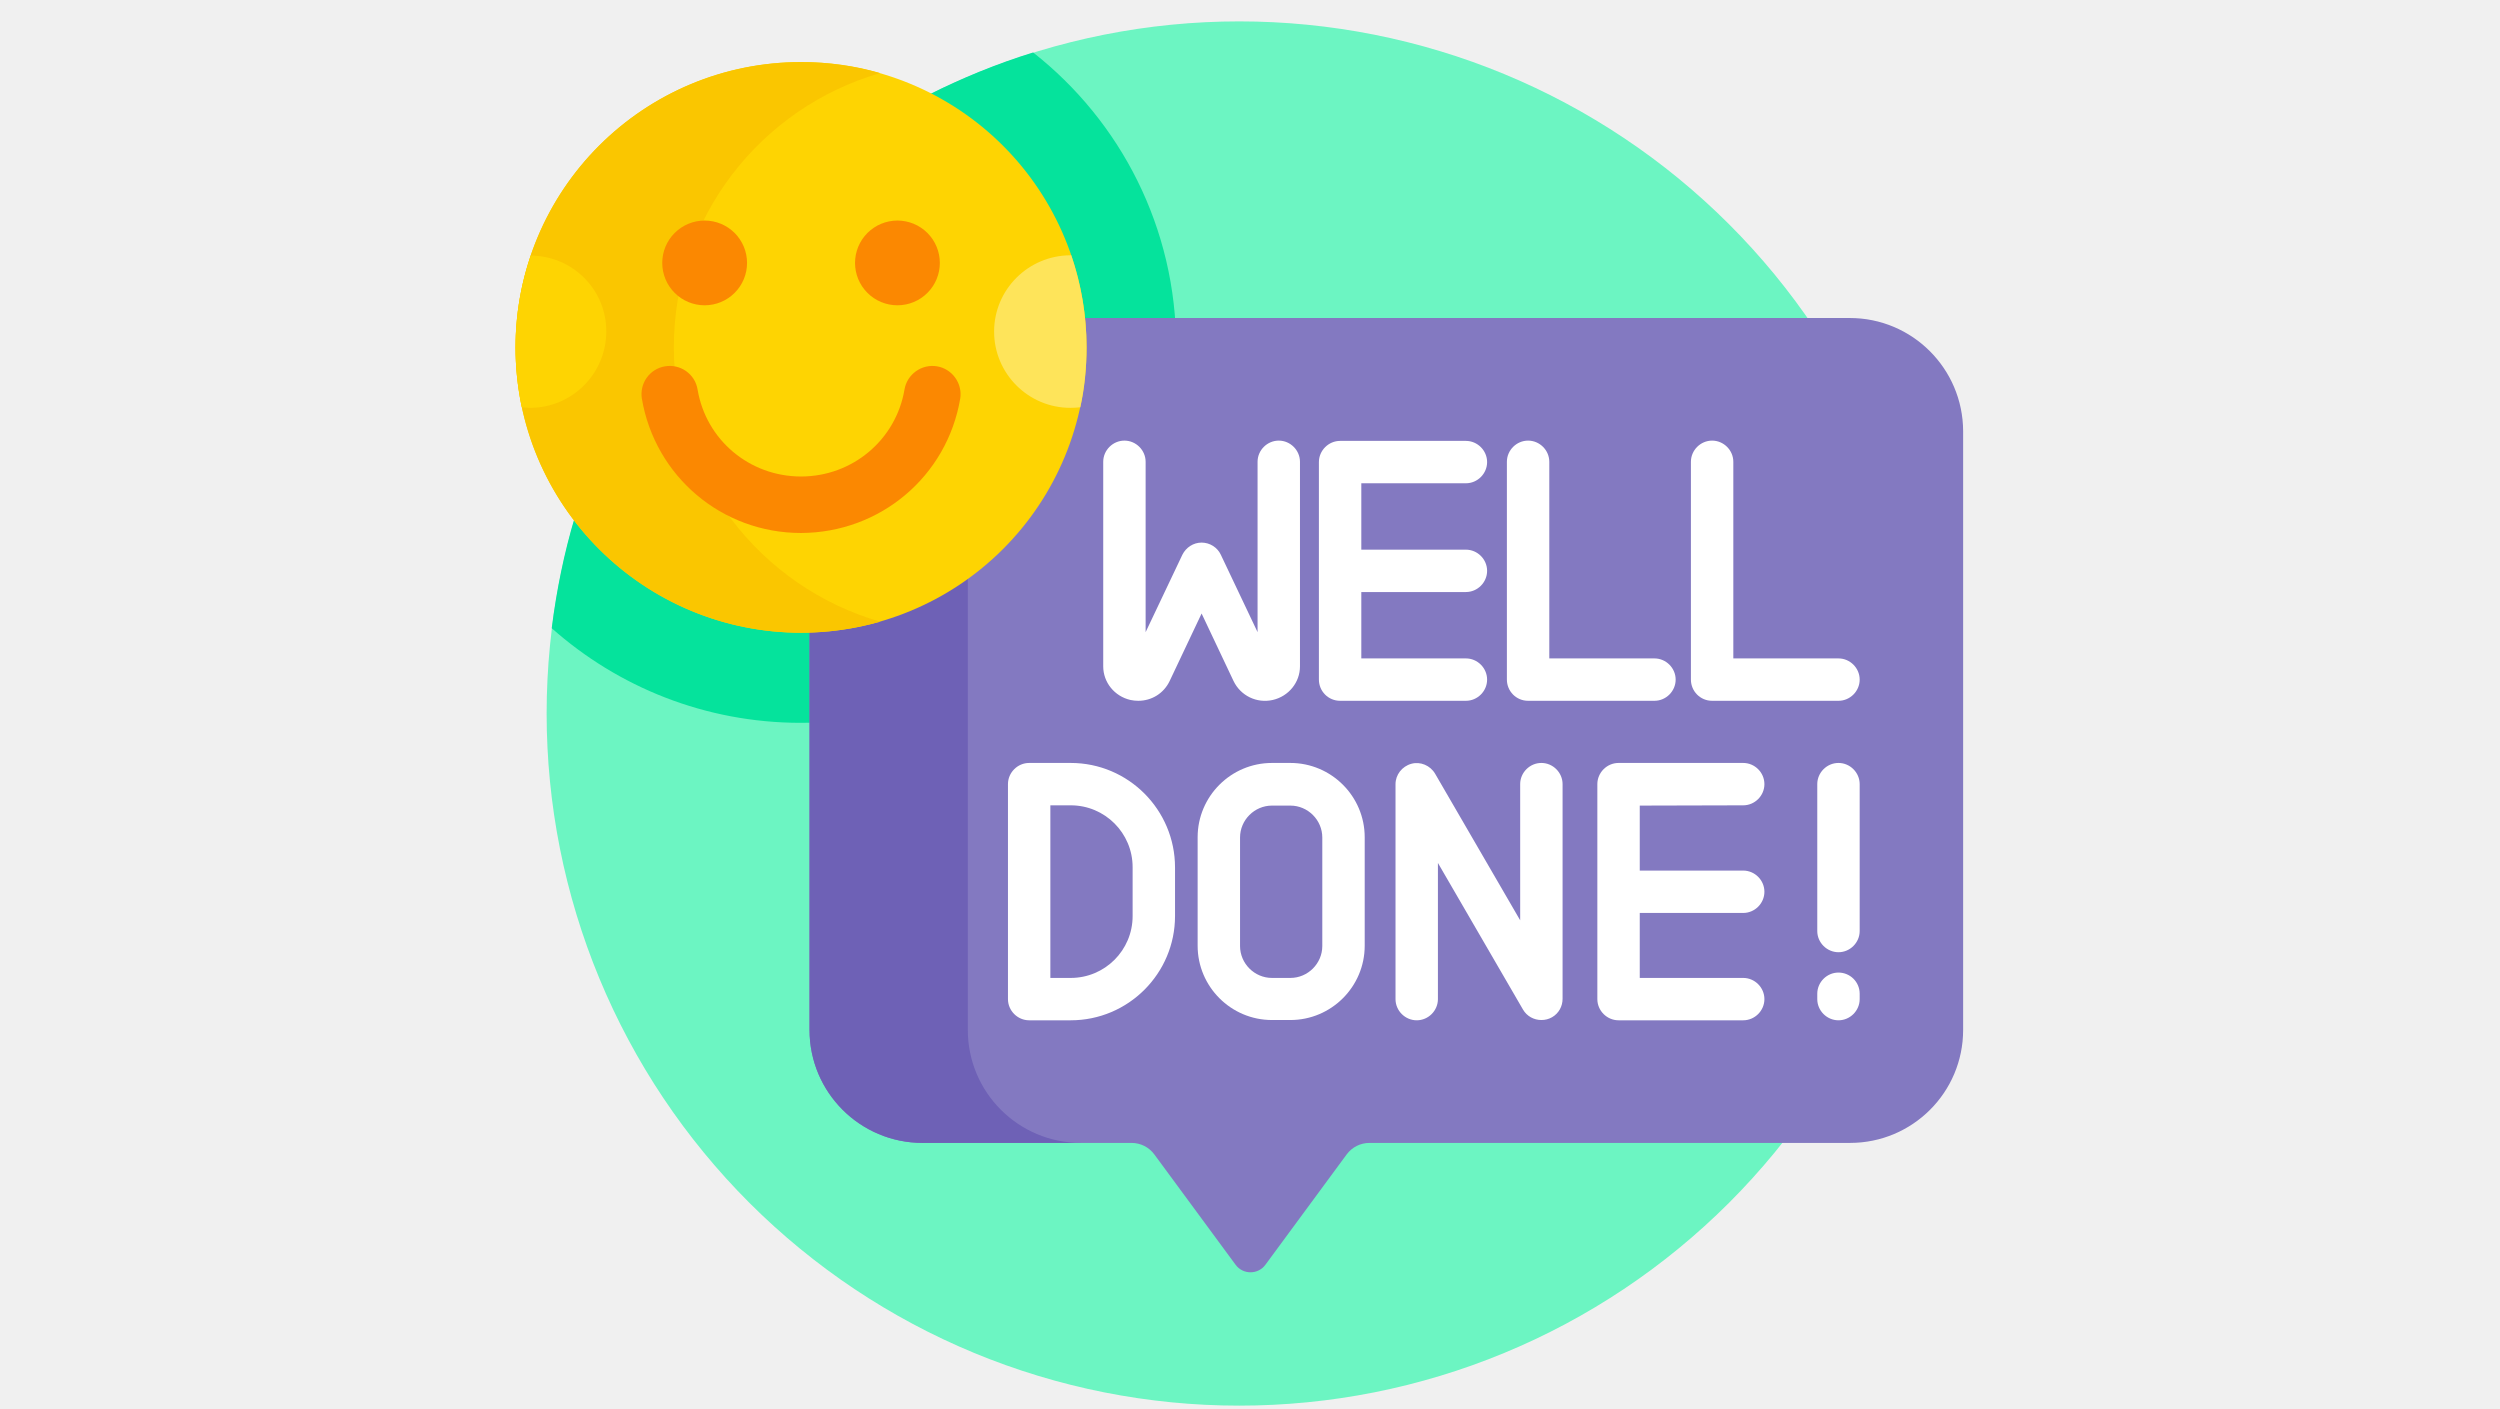
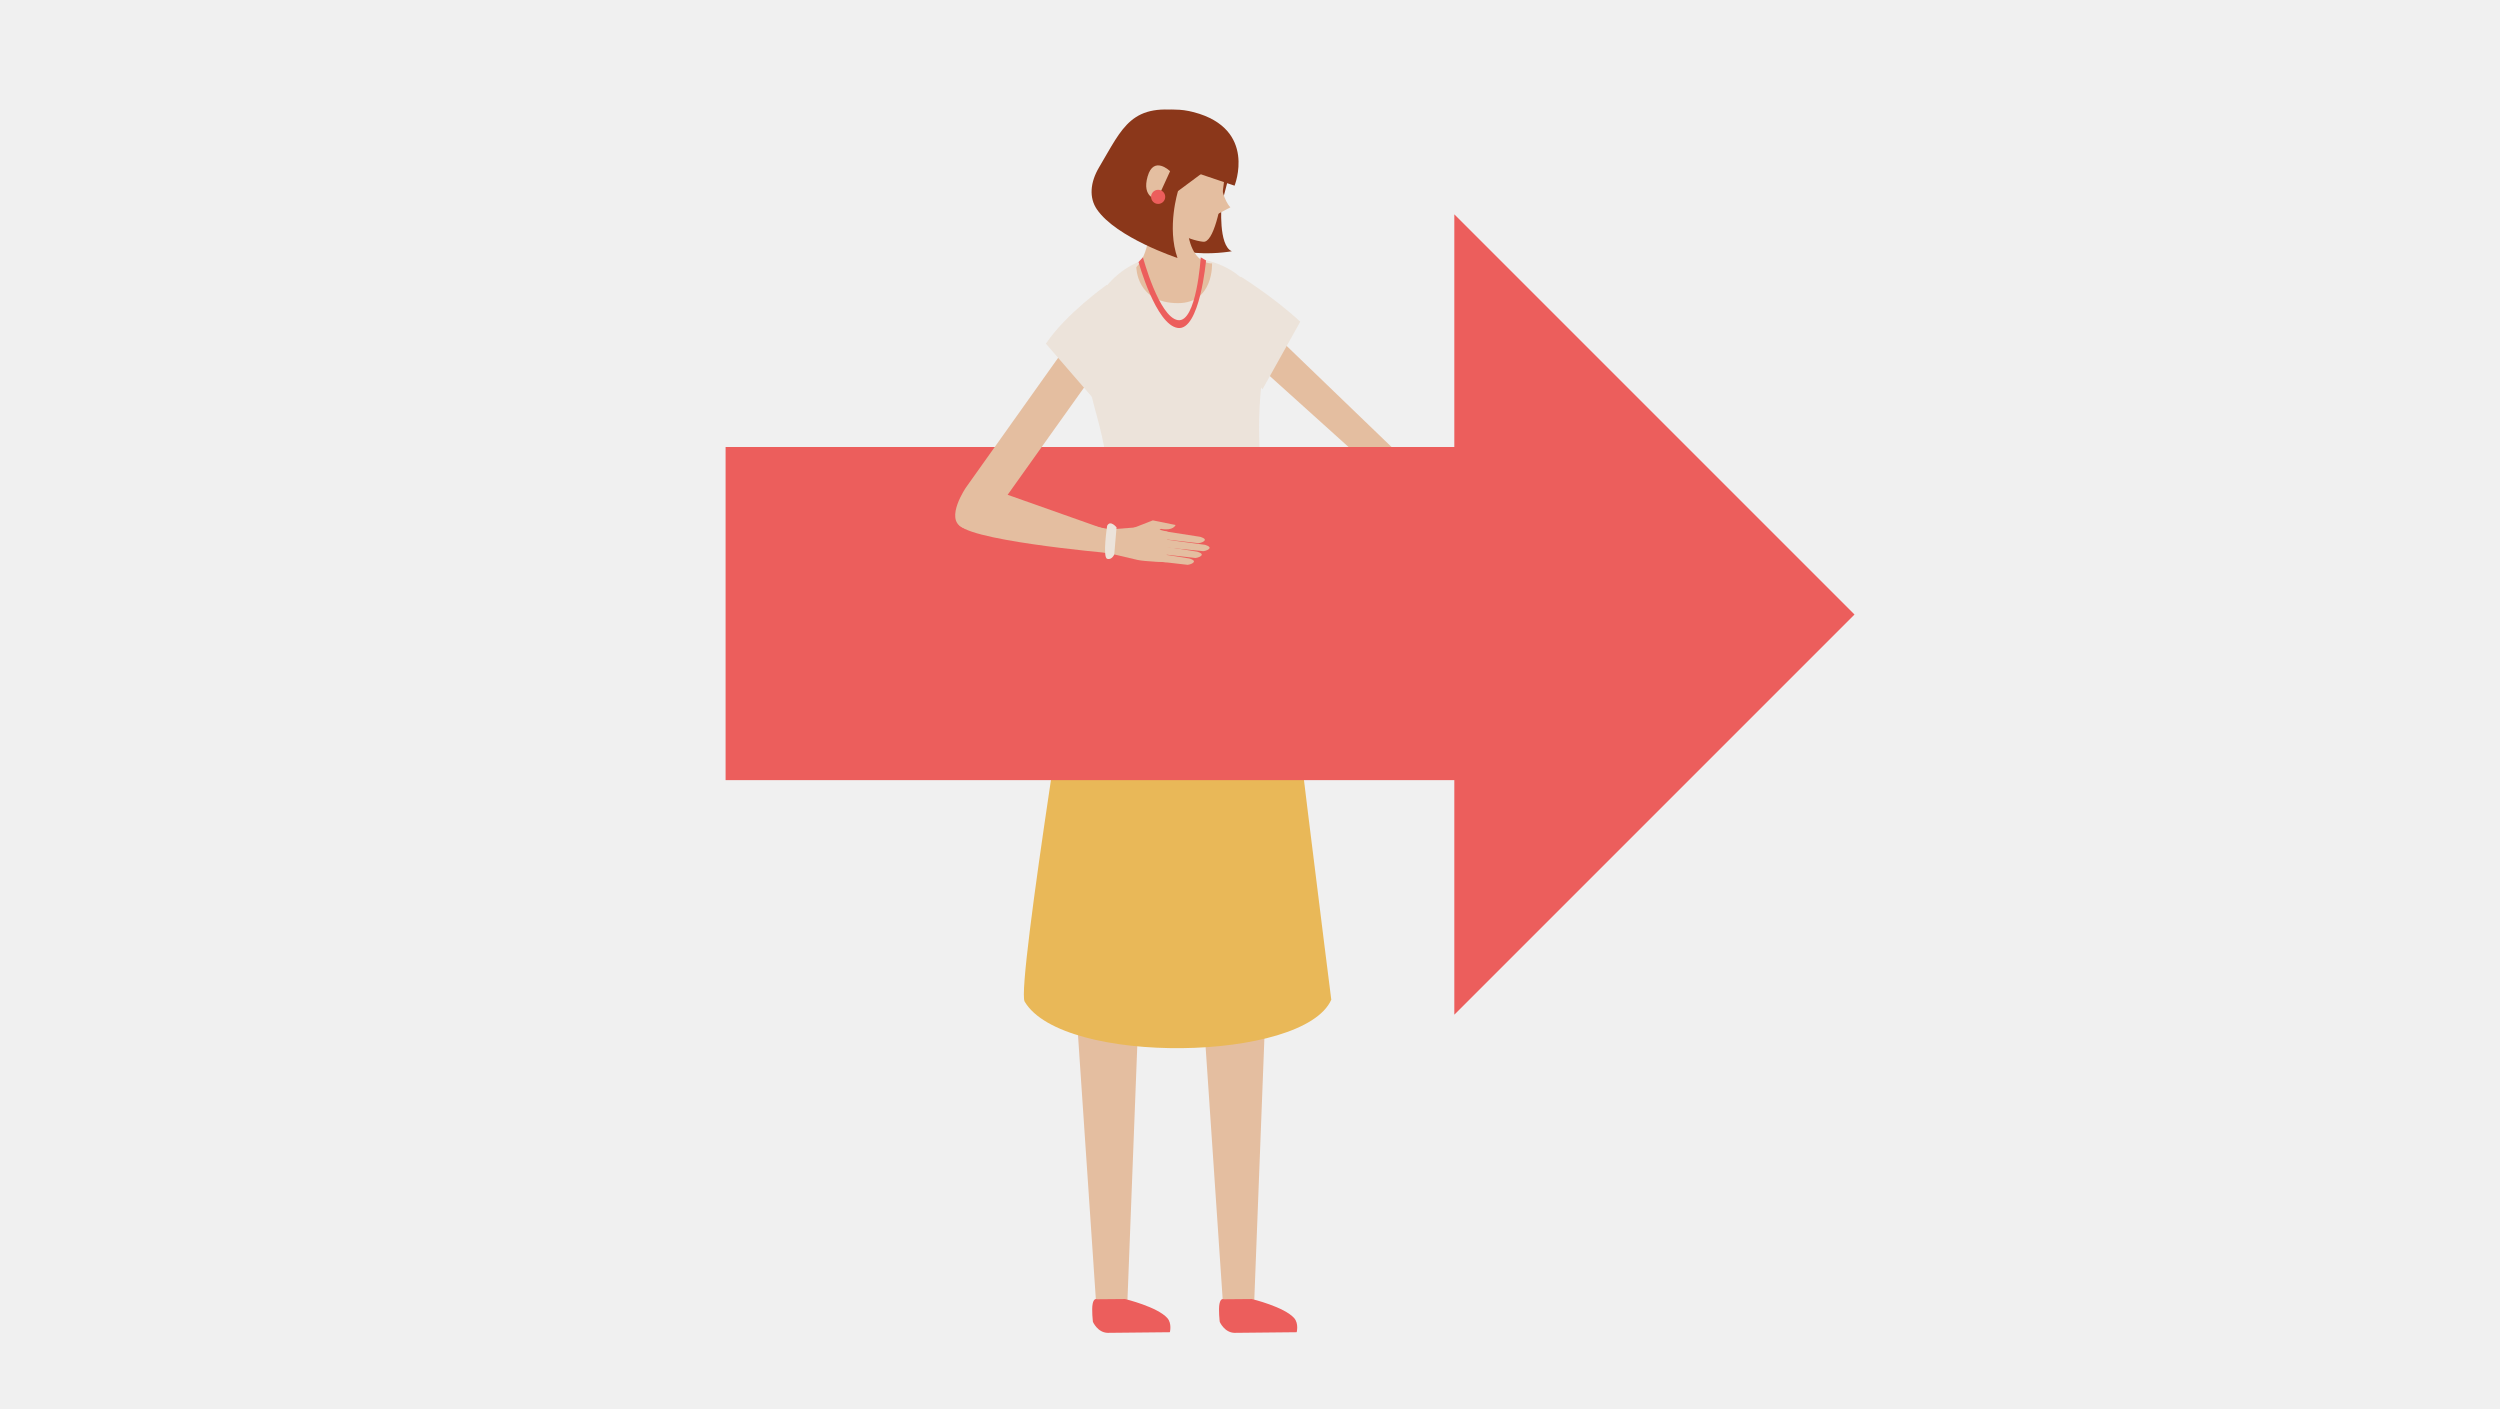
<svg xmlns="http://www.w3.org/2000/svg" width="1640" zoomAndPan="magnify" viewBox="0 0 1230 693" height="924" preserveAspectRatio="xMidYMid meet" version="1.0">
-   <defs>
-     <clipPath id="4c8c083634">
-       <path d="M 268 10.289 L 951 10.289 L 951 691.805 L 268 691.805 Z M 268 10.289 " clip-rule="nonzero" />
-     </clipPath>
-     <clipPath id="b12dd74c40">
-       <path d="M 398 156 L 965.863 156 L 965.863 626 L 398 626 Z M 398 156 " clip-rule="nonzero" />
-     </clipPath>
-     <clipPath id="dcb8fb6353">
-       <path d="M 253.641 30 L 535 30 L 535 312 L 253.641 312 Z M 253.641 30 " clip-rule="nonzero" />
-     </clipPath>
-     <clipPath id="e33baf19ef">
-       <path d="M 253.641 30 L 434 30 L 434 312 L 253.641 312 Z M 253.641 30 " clip-rule="nonzero" />
-     </clipPath>
-     <clipPath id="243bc36a0a">
-       <path d="M 253.641 125 L 299 125 L 299 201 L 253.641 201 Z M 253.641 125 " clip-rule="nonzero" />
-     </clipPath>
-   </defs>
-   <g clip-path="url(#4c8c083634)">
-     <path fill="#6cf5c2" d="M 950.426 351.047 C 950.426 356.621 950.289 362.188 950.016 367.754 C 949.742 373.32 949.332 378.879 948.785 384.426 C 948.238 389.969 947.555 395.5 946.738 401.012 C 945.918 406.523 944.965 412.016 943.879 417.48 C 942.789 422.945 941.57 428.383 940.215 433.789 C 938.859 439.195 937.371 444.562 935.754 449.895 C 934.137 455.23 932.387 460.52 930.508 465.766 C 928.629 471.012 926.621 476.211 924.488 481.359 C 922.355 486.508 920.094 491.602 917.711 496.641 C 915.328 501.68 912.82 506.656 910.191 511.57 C 907.562 516.484 904.816 521.332 901.949 526.113 C 899.082 530.891 896.098 535.598 893 540.234 C 889.902 544.867 886.691 549.422 883.371 553.898 C 880.047 558.375 876.617 562.766 873.082 567.074 C 869.543 571.383 865.902 575.602 862.156 579.73 C 858.41 583.859 854.566 587.895 850.625 591.836 C 846.68 595.777 842.645 599.617 838.512 603.359 C 834.379 607.102 830.16 610.742 825.848 614.277 C 821.539 617.812 817.141 621.238 812.664 624.559 C 808.184 627.879 803.625 631.086 798.988 634.184 C 794.352 637.281 789.645 640.262 784.859 643.125 C 780.078 645.992 775.227 648.738 770.309 651.363 C 765.391 653.992 760.41 656.496 755.371 658.879 C 750.328 661.262 745.23 663.52 740.078 665.652 C 734.93 667.785 729.727 669.789 724.477 671.668 C 719.227 673.543 713.934 675.293 708.594 676.91 C 703.258 678.527 697.887 680.012 692.477 681.367 C 687.066 682.723 681.629 683.941 676.16 685.031 C 670.688 686.117 665.195 687.07 659.68 687.887 C 654.164 688.703 648.633 689.387 643.082 689.934 C 637.531 690.48 631.973 690.891 626.402 691.164 C 620.832 691.438 615.258 691.574 609.684 691.574 C 604.105 691.574 598.535 691.438 592.965 691.164 C 587.395 690.891 581.836 690.48 576.285 689.934 C 570.734 689.387 565.203 688.703 559.688 687.887 C 554.168 687.07 548.676 686.117 543.207 685.031 C 537.738 683.941 532.297 682.723 526.891 681.367 C 521.48 680.012 516.105 678.527 510.77 676.91 C 505.434 675.293 500.141 673.543 494.891 671.668 C 489.641 669.789 484.438 667.785 479.285 665.652 C 474.133 663.52 469.039 661.262 463.996 658.879 C 458.957 656.496 453.977 653.992 449.059 651.363 C 444.141 648.738 439.289 645.992 434.508 643.125 C 429.723 640.262 425.012 637.281 420.375 634.184 C 415.738 631.086 411.184 627.879 406.703 624.559 C 402.223 621.238 397.828 617.812 393.52 614.277 C 389.207 610.742 384.984 607.102 380.855 603.359 C 376.723 599.617 372.684 595.777 368.742 591.836 C 364.797 587.895 360.953 583.859 357.211 579.73 C 353.465 575.602 349.824 571.383 346.285 567.074 C 342.746 562.766 339.316 558.375 335.996 553.898 C 332.676 549.422 329.465 544.867 326.367 540.234 C 323.266 535.598 320.285 530.891 317.418 526.113 C 314.551 521.332 311.805 516.484 309.176 511.57 C 306.547 506.656 304.039 501.68 301.656 496.641 C 299.27 491.602 297.012 486.508 294.879 481.359 C 292.742 476.211 290.738 471.012 288.859 465.766 C 286.98 460.52 285.23 455.23 283.613 449.895 C 281.992 444.562 280.508 439.195 279.152 433.789 C 277.797 428.383 276.574 422.945 275.488 417.48 C 274.398 412.016 273.445 406.523 272.629 401.012 C 271.809 395.5 271.129 389.969 270.582 384.426 C 270.035 378.879 269.625 373.32 269.352 367.754 C 269.078 362.188 268.941 356.621 268.941 351.047 C 268.941 345.473 269.078 339.902 269.352 334.336 C 269.625 328.77 270.035 323.215 270.582 317.668 C 271.129 312.121 271.809 306.594 272.629 301.082 C 273.445 295.566 274.398 290.078 275.488 284.613 C 276.574 279.148 277.797 273.711 279.152 268.305 C 280.508 262.898 281.992 257.531 283.613 252.195 C 285.23 246.863 286.98 241.574 288.859 236.328 C 290.738 231.078 292.742 225.883 294.879 220.734 C 297.012 215.582 299.27 210.492 301.656 205.453 C 304.039 200.414 306.547 195.438 309.176 190.523 C 311.805 185.609 314.551 180.762 317.418 175.98 C 320.285 171.199 323.266 166.492 326.367 161.859 C 329.465 157.227 332.676 152.672 335.996 148.195 C 339.316 143.719 342.746 139.328 346.285 135.02 C 349.824 130.711 353.465 126.492 357.211 122.363 C 360.953 118.234 364.797 114.199 368.742 110.258 C 372.684 106.316 376.723 102.477 380.855 98.734 C 384.984 94.992 389.207 91.352 393.52 87.816 C 397.828 84.281 402.223 80.852 406.703 77.531 C 411.184 74.215 415.738 71.004 420.375 67.91 C 425.012 64.812 429.723 61.832 434.508 58.969 C 439.289 56.102 444.141 53.355 449.059 50.73 C 453.977 48.102 458.957 45.598 463.996 43.215 C 469.039 40.832 474.133 38.574 479.285 36.441 C 484.438 34.309 489.641 32.305 494.891 30.426 C 500.141 28.547 505.434 26.801 510.77 25.184 C 516.105 23.566 521.48 22.078 526.891 20.727 C 532.297 19.371 537.738 18.152 543.207 17.062 C 548.676 15.977 554.168 15.023 559.688 14.207 C 565.203 13.387 570.734 12.707 576.285 12.16 C 581.836 11.613 587.395 11.203 592.965 10.93 C 598.535 10.656 604.105 10.52 609.684 10.52 C 615.258 10.52 620.832 10.656 626.402 10.93 C 631.973 11.203 637.531 11.613 643.082 12.16 C 648.633 12.707 654.164 13.387 659.68 14.207 C 665.195 15.023 670.688 15.977 676.16 17.062 C 681.629 18.152 687.066 19.371 692.477 20.727 C 697.887 22.078 703.258 23.566 708.594 25.184 C 713.934 26.801 719.227 28.547 724.477 30.426 C 729.727 32.305 734.93 34.309 740.078 36.441 C 745.23 38.574 750.328 40.832 755.371 43.215 C 760.41 45.598 765.391 48.102 770.309 50.73 C 775.227 53.355 780.078 56.102 784.859 58.969 C 789.645 61.832 794.352 64.812 798.988 67.91 C 803.625 71.004 808.184 74.215 812.664 77.531 C 817.141 80.852 821.539 84.281 825.848 87.816 C 830.16 91.352 834.379 94.992 838.512 98.734 C 842.645 102.477 846.68 106.316 850.625 110.258 C 854.566 114.199 858.41 118.234 862.156 122.363 C 865.902 126.492 869.543 130.711 873.082 135.02 C 876.617 139.328 880.047 143.719 883.371 148.195 C 886.691 152.672 889.902 157.227 893 161.859 C 896.098 166.492 899.082 171.199 901.949 175.98 C 904.816 180.762 907.562 185.609 910.191 190.523 C 912.82 195.438 915.328 200.414 917.711 205.453 C 920.094 210.492 922.355 215.582 924.488 220.734 C 926.621 225.883 928.629 231.078 930.508 236.328 C 932.387 241.574 934.137 246.863 935.754 252.195 C 937.371 257.531 938.859 262.898 940.215 268.305 C 941.57 273.711 942.789 279.148 943.879 284.613 C 944.965 290.078 945.918 295.566 946.738 301.082 C 947.555 306.594 948.238 312.121 948.785 317.668 C 949.332 323.215 949.742 328.77 950.016 334.336 C 950.289 339.902 950.426 345.473 950.426 351.047 Z M 950.426 351.047 " fill-opacity="1" fill-rule="nonzero" />
-   </g>
-   <path fill="#05e39c" d="M 508.293 25.809 C 490.355 31.367 473.109 38.457 456.559 46.797 C 502.035 69.73 533.191 116.707 533.191 170.914 C 533.191 247.5 470.742 309.906 394.109 309.906 C 348.633 309.906 308.301 288.082 282.848 254.309 C 277.562 271.961 273.809 290.309 271.445 309.07 C 303.988 337.98 346.965 355.633 393.973 355.633 C 495.918 355.633 578.668 272.934 578.668 171.055 C 578.809 112.121 551.27 59.582 508.293 25.809 Z M 508.293 25.809 " fill-opacity="1" fill-rule="nonzero" />
-   <g clip-path="url(#b12dd74c40)">
-     <path fill="#8379c1" d="M 910.094 156.461 L 532.496 156.461 C 533.051 161.188 533.191 166.051 533.191 170.914 C 533.191 246.109 473.109 307.68 398.285 309.906 L 398.285 506.715 C 398.285 537.434 423.18 562.312 453.914 562.312 L 556.695 562.312 C 561.145 562.312 565.316 564.398 567.961 568.012 L 607.875 622.215 C 611.492 627.219 619 627.219 622.617 622.215 L 662.531 568.012 C 665.176 564.398 669.348 562.312 673.797 562.312 L 910.23 562.312 C 940.969 562.312 965.863 537.434 965.863 506.715 L 965.863 212.055 C 965.727 181.34 940.828 156.461 910.094 156.461 Z M 910.094 156.461 " fill-opacity="1" fill-rule="nonzero" />
-   </g>
-   <path fill="#6e61b6" d="M 476.168 506.715 L 476.168 283.082 C 454.191 299.203 427.352 308.934 398.285 309.906 L 398.285 506.715 C 398.285 537.434 423.18 562.312 453.914 562.312 L 531.801 562.312 C 501.062 562.312 476.168 537.434 476.168 506.715 Z M 476.168 506.715 " fill-opacity="1" fill-rule="nonzero" />
-   <path fill="#ffffff" d="M 659.336 344.793 L 721.223 344.793 C 726.926 344.793 731.656 340.066 731.656 334.367 C 731.656 328.668 726.926 323.941 721.223 323.941 L 669.766 323.941 L 669.766 291.281 L 721.223 291.281 C 726.926 291.281 731.656 286.555 731.656 280.855 C 731.656 275.156 726.926 270.434 721.223 270.434 L 669.766 270.434 L 669.766 237.77 L 721.223 237.77 C 726.926 237.77 731.656 233.043 731.656 227.344 C 731.656 221.645 726.926 216.922 721.223 216.922 L 659.336 216.922 C 653.633 216.922 648.902 221.645 648.902 227.344 L 648.902 334.367 C 648.902 340.066 653.492 344.793 659.336 344.793 Z M 659.336 344.793 " fill-opacity="1" fill-rule="nonzero" />
-   <path fill="#ffffff" d="M 556.137 344.375 C 557.391 344.652 558.781 344.793 560.031 344.793 C 566.57 344.793 572.551 341.18 575.469 335.062 L 591.188 301.844 L 606.902 335.062 C 610.379 342.289 618.305 346.184 626.234 344.375 C 634.023 342.566 639.586 335.758 639.586 327.836 L 639.586 227.207 C 639.586 221.508 634.855 216.781 629.152 216.781 C 623.453 216.781 618.723 221.508 618.723 227.207 L 618.723 311.016 L 600.645 272.934 C 598.973 269.32 595.219 266.957 591.188 266.957 C 587.152 266.957 583.535 269.32 581.727 272.934 L 563.648 311.016 L 563.648 227.207 C 563.648 221.508 558.918 216.781 553.219 216.781 C 547.516 216.781 542.785 221.508 542.785 227.207 L 542.785 327.836 C 542.785 335.758 548.348 342.566 556.137 344.375 Z M 556.137 344.375 " fill-opacity="1" fill-rule="nonzero" />
-   <path fill="#ffffff" d="M 751.82 344.793 L 813.988 344.793 C 819.691 344.793 824.422 340.066 824.422 334.367 C 824.422 328.668 819.691 323.941 813.988 323.941 L 762.254 323.941 L 762.254 227.207 C 762.254 221.508 757.523 216.781 751.82 216.781 C 746.121 216.781 741.391 221.508 741.391 227.207 L 741.391 334.367 C 741.391 340.066 745.98 344.793 751.82 344.793 Z M 751.82 344.793 " fill-opacity="1" fill-rule="nonzero" />
-   <path fill="#ffffff" d="M 842.363 344.793 L 904.531 344.793 C 910.23 344.793 914.961 340.066 914.961 334.367 C 914.961 328.668 910.23 323.941 904.531 323.941 L 852.793 323.941 L 852.793 227.207 C 852.793 221.508 848.062 216.781 842.363 216.781 C 836.66 216.781 831.93 221.508 831.93 227.207 L 831.93 334.367 C 831.93 340.066 836.52 344.793 842.363 344.793 Z M 842.363 344.793 " fill-opacity="1" fill-rule="nonzero" />
-   <path fill="#ffffff" d="M 857.66 396.219 C 863.363 396.219 868.09 391.492 868.09 385.793 C 868.09 380.094 863.363 375.371 857.66 375.371 L 796.328 375.371 C 790.625 375.371 785.895 380.094 785.895 385.793 L 785.895 491.566 C 785.895 497.266 790.625 501.988 796.328 501.988 L 857.66 501.988 C 863.363 501.988 868.09 497.266 868.09 491.566 C 868.09 485.867 863.363 481.141 857.66 481.141 L 806.758 481.141 L 806.758 449.172 L 857.66 449.172 C 863.363 449.172 868.09 444.449 868.09 438.75 C 868.09 433.051 863.363 428.324 857.66 428.324 L 806.758 428.324 L 806.758 396.355 Z M 857.66 396.219 " fill-opacity="1" fill-rule="nonzero" />
-   <path fill="#ffffff" d="M 526.793 375.371 L 506.348 375.371 C 500.645 375.371 495.918 380.094 495.918 385.793 L 495.918 491.566 C 495.918 497.266 500.645 501.988 506.348 501.988 L 526.793 501.988 C 555.164 501.988 578.113 478.918 578.113 450.703 L 578.113 426.797 C 578.113 398.441 555.164 375.371 526.793 375.371 Z M 557.25 450.703 C 557.25 467.52 543.621 481.141 526.793 481.141 L 516.777 481.141 L 516.777 396.219 L 526.793 396.219 C 543.621 396.219 557.25 409.84 557.25 426.656 Z M 557.25 450.703 " fill-opacity="1" fill-rule="nonzero" />
-   <path fill="#ffffff" d="M 758.359 375.371 C 752.656 375.371 747.926 380.094 747.926 385.793 L 747.926 452.789 L 706.066 380.652 C 703.699 376.621 698.832 374.535 694.383 375.785 C 689.793 377.039 686.594 381.207 686.594 385.793 L 686.594 491.566 C 686.594 497.266 691.324 501.988 697.023 501.988 C 702.727 501.988 707.457 497.266 707.457 491.566 L 707.457 424.574 L 749.316 496.707 C 751.266 500.043 754.742 501.852 758.359 501.852 C 760.168 501.852 761.973 501.434 763.645 500.461 C 766.98 498.516 768.789 495.039 768.789 491.426 L 768.789 385.793 C 768.789 380.094 764.059 375.371 758.359 375.371 Z M 758.359 375.371 " fill-opacity="1" fill-rule="nonzero" />
-   <path fill="#ffffff" d="M 634.855 375.371 L 625.816 375.371 C 605.648 375.371 589.238 391.77 589.238 411.926 L 589.238 465.297 C 589.238 485.449 605.648 501.852 625.816 501.852 L 634.855 501.852 C 655.023 501.852 671.434 485.449 671.434 465.297 L 671.434 411.926 C 671.434 391.77 655.023 375.371 634.855 375.371 Z M 650.57 465.434 C 650.57 474.055 643.48 481.141 634.855 481.141 L 625.816 481.141 C 617.191 481.141 610.102 474.055 610.102 465.434 L 610.102 412.062 C 610.102 403.445 617.195 396.355 625.816 396.355 L 634.855 396.355 C 643.48 396.355 650.57 403.445 650.57 412.062 Z M 650.57 465.434 " fill-opacity="1" fill-rule="nonzero" />
-   <path fill="#ffffff" d="M 904.531 478.5 C 898.828 478.5 894.098 483.227 894.098 488.926 L 894.098 491.566 C 894.098 497.266 898.828 501.988 904.531 501.988 C 910.23 501.988 914.961 497.266 914.961 491.566 L 914.961 488.926 C 914.961 483.086 910.23 478.5 904.531 478.5 Z M 904.531 478.5 " fill-opacity="1" fill-rule="nonzero" />
-   <path fill="#ffffff" d="M 904.531 375.371 C 898.828 375.371 894.098 380.094 894.098 385.793 L 894.098 458.07 C 894.098 463.766 898.828 468.492 904.531 468.492 C 910.23 468.492 914.961 463.766 914.961 458.07 L 914.961 385.793 C 914.961 380.094 910.23 375.371 904.531 375.371 Z M 904.531 375.371 " fill-opacity="1" fill-rule="nonzero" />
-   <g clip-path="url(#dcb8fb6353)">
-     <path fill="#fed402" d="M 534.582 170.914 C 534.582 173.211 534.523 175.508 534.41 177.805 C 534.297 180.098 534.129 182.387 533.902 184.676 C 533.68 186.961 533.398 189.242 533.059 191.512 C 532.723 193.785 532.328 196.047 531.883 198.301 C 531.434 200.555 530.93 202.797 530.371 205.023 C 529.812 207.254 529.199 209.465 528.531 211.664 C 527.863 213.863 527.145 216.043 526.371 218.207 C 525.594 220.371 524.77 222.512 523.887 224.637 C 523.008 226.758 522.078 228.859 521.094 230.934 C 520.109 233.012 519.078 235.062 517.992 237.09 C 516.91 239.117 515.777 241.113 514.598 243.086 C 513.414 245.055 512.184 246.996 510.906 248.906 C 509.629 250.816 508.309 252.695 506.938 254.539 C 505.566 256.383 504.152 258.195 502.695 259.973 C 501.238 261.746 499.734 263.484 498.191 265.188 C 496.648 266.891 495.062 268.555 493.438 270.18 C 491.812 271.805 490.148 273.387 488.445 274.93 C 486.742 276.473 485 277.973 483.223 279.43 C 481.445 280.887 479.637 282.301 477.789 283.668 C 475.941 285.039 474.062 286.359 472.152 287.637 C 470.242 288.914 468.297 290.141 466.328 291.324 C 464.355 292.504 462.355 293.637 460.328 294.719 C 458.301 295.801 456.246 296.836 454.168 297.816 C 452.09 298.801 449.992 299.73 447.867 300.609 C 445.742 301.488 443.598 302.316 441.434 303.09 C 439.27 303.863 437.086 304.582 434.887 305.25 C 432.688 305.918 430.473 306.531 428.242 307.09 C 426.012 307.645 423.77 308.148 421.516 308.598 C 419.262 309.047 416.996 309.438 414.723 309.777 C 412.449 310.113 410.168 310.395 407.879 310.621 C 405.59 310.844 403.301 311.012 401.004 311.125 C 398.707 311.238 396.41 311.297 394.109 311.297 C 391.812 311.297 389.516 311.238 387.219 311.125 C 384.922 311.012 382.629 310.844 380.344 310.621 C 378.055 310.395 375.773 310.113 373.5 309.777 C 371.227 309.438 368.961 309.047 366.707 308.598 C 364.453 308.148 362.211 307.645 359.98 307.09 C 357.75 306.531 355.535 305.918 353.336 305.25 C 351.137 304.582 348.953 303.863 346.789 303.09 C 344.625 302.316 342.48 301.488 340.355 300.609 C 338.23 299.73 336.129 298.801 334.051 297.816 C 331.973 296.836 329.922 295.801 327.895 294.719 C 325.867 293.637 323.867 292.504 321.895 291.324 C 319.922 290.141 317.98 288.914 316.07 287.637 C 314.16 286.359 312.281 285.039 310.434 283.668 C 308.586 282.301 306.773 280.887 305 279.43 C 303.223 277.973 301.48 276.473 299.777 274.93 C 298.074 273.387 296.41 271.805 294.785 270.18 C 293.16 268.555 291.574 266.891 290.031 265.188 C 288.484 263.484 286.984 261.746 285.527 259.973 C 284.066 258.195 282.656 256.383 281.285 254.539 C 279.914 252.695 278.594 250.816 277.316 248.906 C 276.039 246.996 274.809 245.055 273.625 243.086 C 272.445 241.113 271.312 239.117 270.227 237.09 C 269.145 235.062 268.109 233.012 267.129 230.934 C 266.145 228.859 265.215 226.758 264.336 224.637 C 263.453 222.512 262.629 220.371 261.852 218.207 C 261.078 216.043 260.359 213.863 259.691 211.664 C 259.023 209.465 258.41 207.254 257.852 205.023 C 257.293 202.797 256.789 200.555 256.34 198.301 C 255.891 196.047 255.5 193.785 255.16 191.512 C 254.824 189.242 254.543 186.961 254.316 184.676 C 254.094 182.387 253.922 180.098 253.812 177.805 C 253.699 175.508 253.641 173.211 253.641 170.914 C 253.641 168.617 253.699 166.32 253.812 164.027 C 253.922 161.73 254.094 159.441 254.316 157.156 C 254.543 154.867 254.824 152.59 255.16 150.316 C 255.5 148.043 255.891 145.781 256.34 143.527 C 256.789 141.273 257.293 139.035 257.852 136.805 C 258.41 134.578 259.023 132.363 259.691 130.164 C 260.359 127.965 261.078 125.785 261.852 123.621 C 262.629 121.461 263.453 119.316 264.336 117.195 C 265.215 115.07 266.145 112.973 267.129 110.895 C 268.109 108.816 269.145 106.766 270.227 104.738 C 271.312 102.715 272.445 100.715 273.625 98.746 C 274.809 96.773 276.039 94.836 277.316 92.926 C 278.594 91.016 279.914 89.137 281.285 87.289 C 282.656 85.445 284.066 83.633 285.527 81.859 C 286.984 80.082 288.484 78.344 290.031 76.641 C 291.574 74.938 293.16 73.277 294.785 71.652 C 296.41 70.027 298.074 68.441 299.777 66.898 C 301.48 65.355 303.223 63.855 305 62.398 C 306.773 60.941 308.586 59.527 310.434 58.16 C 312.281 56.793 314.16 55.469 316.07 54.191 C 317.98 52.918 319.922 51.688 321.895 50.508 C 323.867 49.324 325.867 48.195 327.895 47.109 C 329.922 46.027 331.973 44.996 334.051 44.012 C 336.129 43.031 338.23 42.102 340.355 41.219 C 342.48 40.34 344.625 39.516 346.789 38.742 C 348.953 37.969 351.137 37.246 353.336 36.578 C 355.535 35.914 357.75 35.301 359.98 34.742 C 362.211 34.184 364.453 33.68 366.707 33.23 C 368.961 32.785 371.227 32.391 373.5 32.055 C 375.773 31.719 378.055 31.438 380.344 31.211 C 382.629 30.984 384.922 30.816 387.219 30.703 C 389.516 30.59 391.812 30.535 394.109 30.535 C 396.41 30.535 398.707 30.59 401.004 30.703 C 403.301 30.816 405.59 30.984 407.879 31.211 C 410.168 31.438 412.449 31.719 414.723 32.055 C 416.996 32.391 419.262 32.785 421.516 33.23 C 423.77 33.68 426.012 34.184 428.242 34.742 C 430.473 35.301 432.688 35.914 434.887 36.578 C 437.086 37.246 439.27 37.969 441.434 38.742 C 443.598 39.516 445.742 40.34 447.867 41.219 C 449.992 42.102 452.09 43.031 454.168 44.012 C 456.246 44.996 458.301 46.027 460.328 47.109 C 462.355 48.195 464.355 49.324 466.328 50.508 C 468.297 51.688 470.242 52.918 472.152 54.191 C 474.062 55.469 475.941 56.793 477.789 58.16 C 479.637 59.527 481.445 60.941 483.223 62.398 C 485 63.855 486.742 65.355 488.445 66.898 C 490.148 68.441 491.812 70.027 493.438 71.652 C 495.062 73.277 496.648 74.938 498.191 76.641 C 499.734 78.344 501.238 80.082 502.695 81.859 C 504.152 83.633 505.566 85.445 506.938 87.289 C 508.309 89.137 509.629 91.016 510.906 92.926 C 512.184 94.836 513.414 96.773 514.598 98.746 C 515.777 100.715 516.91 102.715 517.992 104.742 C 519.078 106.766 520.109 108.816 521.094 110.895 C 522.078 112.973 523.008 115.07 523.887 117.195 C 524.77 119.316 525.594 121.461 526.371 123.621 C 527.145 125.785 527.863 127.965 528.531 130.164 C 529.199 132.363 529.812 134.578 530.371 136.805 C 530.93 139.035 531.434 141.273 531.883 143.527 C 532.328 145.781 532.723 148.043 533.059 150.316 C 533.398 152.59 533.68 154.867 533.902 157.156 C 534.129 159.441 534.297 161.73 534.41 164.027 C 534.523 166.32 534.582 168.617 534.582 170.914 Z M 534.582 170.914 " fill-opacity="1" fill-rule="nonzero" />
-   </g>
-   <g clip-path="url(#e33baf19ef)">
-     <path fill="#fac600" d="M 331.527 170.914 C 331.527 106.84 374.363 52.914 433.055 35.957 C 420.676 32.34 407.602 30.535 394.109 30.535 C 316.504 30.535 253.641 93.359 253.641 170.914 C 253.641 248.473 316.504 311.297 394.109 311.297 C 407.602 311.297 420.676 309.348 433.055 305.875 C 374.363 288.918 331.527 234.988 331.527 170.914 Z M 331.527 170.914 " fill-opacity="1" fill-rule="nonzero" />
-   </g>
-   <path fill="#fb8801" d="M 394.109 262.23 C 355.168 262.23 322.348 234.434 315.809 196.211 C 314.559 188.707 319.566 181.477 327.215 180.227 C 334.723 178.977 341.957 183.98 343.207 191.625 C 347.379 216.504 368.797 234.434 394.109 234.434 C 419.422 234.434 440.84 216.363 445.016 191.625 C 446.266 184.117 453.496 178.977 461.008 180.227 C 468.52 181.477 473.664 188.707 472.414 196.211 C 465.875 234.434 433.055 262.094 394.109 262.23 Z M 394.109 262.23 " fill-opacity="1" fill-rule="nonzero" />
-   <path fill="#fb8801" d="M 367.547 129.355 C 367.547 130.039 367.512 130.723 367.445 131.402 C 367.379 132.078 367.281 132.754 367.145 133.426 C 367.012 134.094 366.848 134.754 366.648 135.41 C 366.449 136.062 366.219 136.703 365.961 137.336 C 365.699 137.965 365.406 138.582 365.082 139.184 C 364.762 139.785 364.41 140.371 364.031 140.941 C 363.652 141.508 363.246 142.055 362.812 142.582 C 362.379 143.109 361.918 143.617 361.438 144.098 C 360.953 144.582 360.449 145.039 359.918 145.473 C 359.391 145.906 358.844 146.312 358.277 146.691 C 357.707 147.07 357.121 147.422 356.52 147.742 C 355.918 148.066 355.301 148.355 354.668 148.617 C 354.039 148.879 353.395 149.109 352.742 149.309 C 352.086 149.508 351.426 149.672 350.754 149.805 C 350.086 149.938 349.41 150.039 348.73 150.105 C 348.051 150.172 347.367 150.207 346.684 150.207 C 346.004 150.207 345.32 150.172 344.641 150.105 C 343.961 150.039 343.285 149.938 342.617 149.805 C 341.945 149.672 341.281 149.508 340.629 149.309 C 339.977 149.109 339.332 148.879 338.703 148.617 C 338.07 148.355 337.453 148.066 336.852 147.742 C 336.25 147.422 335.664 147.07 335.094 146.691 C 334.527 146.312 333.98 145.906 333.449 145.473 C 332.922 145.039 332.418 144.582 331.934 144.098 C 331.449 143.617 330.992 143.109 330.559 142.582 C 330.125 142.055 329.719 141.508 329.34 140.941 C 328.961 140.371 328.609 139.785 328.285 139.184 C 327.965 138.582 327.672 137.965 327.41 137.336 C 327.148 136.703 326.922 136.062 326.723 135.41 C 326.523 134.754 326.359 134.094 326.223 133.426 C 326.09 132.754 325.992 132.078 325.926 131.402 C 325.855 130.723 325.824 130.039 325.824 129.355 C 325.824 128.676 325.855 127.992 325.926 127.312 C 325.992 126.633 326.09 125.961 326.223 125.289 C 326.359 124.621 326.523 123.957 326.723 123.305 C 326.922 122.652 327.148 122.008 327.41 121.379 C 327.672 120.746 327.965 120.133 328.285 119.527 C 328.609 118.926 328.961 118.344 329.34 117.773 C 329.719 117.207 330.125 116.66 330.559 116.129 C 330.992 115.602 331.449 115.098 331.934 114.613 C 332.418 114.133 332.922 113.676 333.449 113.242 C 333.98 112.809 334.527 112.402 335.094 112.023 C 335.664 111.645 336.25 111.293 336.852 110.969 C 337.453 110.648 338.07 110.355 338.703 110.094 C 339.332 109.836 339.977 109.605 340.629 109.406 C 341.281 109.207 341.945 109.043 342.617 108.91 C 343.285 108.777 343.961 108.676 344.641 108.609 C 345.32 108.543 346.004 108.508 346.684 108.508 C 347.367 108.508 348.051 108.543 348.73 108.609 C 349.41 108.676 350.086 108.777 350.754 108.91 C 351.426 109.043 352.086 109.207 352.742 109.406 C 353.395 109.605 354.039 109.836 354.668 110.094 C 355.301 110.355 355.918 110.648 356.52 110.969 C 357.121 111.293 357.707 111.645 358.277 112.023 C 358.844 112.402 359.391 112.809 359.918 113.242 C 360.449 113.676 360.953 114.133 361.438 114.613 C 361.918 115.098 362.379 115.602 362.812 116.129 C 363.246 116.66 363.652 117.207 364.031 117.773 C 364.41 118.344 364.762 118.926 365.082 119.527 C 365.406 120.133 365.699 120.746 365.961 121.379 C 366.219 122.008 366.449 122.652 366.648 123.305 C 366.848 123.957 367.012 124.621 367.145 125.289 C 367.281 125.961 367.379 126.633 367.445 127.312 C 367.512 127.992 367.547 128.676 367.547 129.355 Z M 367.547 129.355 " fill-opacity="1" fill-rule="nonzero" />
-   <path fill="#fb8801" d="M 462.398 129.355 C 462.398 130.039 462.367 130.723 462.297 131.402 C 462.23 132.078 462.133 132.754 461.996 133.426 C 461.863 134.094 461.699 134.754 461.5 135.41 C 461.301 136.062 461.07 136.703 460.812 137.336 C 460.551 137.965 460.258 138.582 459.934 139.184 C 459.613 139.785 459.262 140.371 458.883 140.941 C 458.504 141.508 458.098 142.055 457.664 142.582 C 457.23 143.109 456.773 143.617 456.289 144.098 C 455.805 144.582 455.301 145.039 454.773 145.473 C 454.242 145.906 453.695 146.312 453.129 146.691 C 452.559 147.07 451.973 147.422 451.371 147.742 C 450.77 148.066 450.152 148.355 449.52 148.617 C 448.891 148.879 448.246 149.109 447.594 149.309 C 446.938 149.508 446.277 149.672 445.605 149.805 C 444.938 149.938 444.262 150.039 443.582 150.105 C 442.902 150.172 442.219 150.207 441.535 150.207 C 440.855 150.207 440.172 150.172 439.492 150.105 C 438.812 150.039 438.137 149.938 437.469 149.805 C 436.797 149.672 436.137 149.508 435.48 149.309 C 434.828 149.109 434.184 148.879 433.555 148.617 C 432.922 148.355 432.305 148.066 431.703 147.742 C 431.102 147.422 430.516 147.07 429.945 146.691 C 429.379 146.312 428.832 145.906 428.301 145.473 C 427.773 145.039 427.27 144.582 426.785 144.098 C 426.301 143.617 425.844 143.109 425.41 142.582 C 424.977 142.055 424.57 141.508 424.191 140.941 C 423.812 140.371 423.461 139.785 423.137 139.184 C 422.816 138.582 422.523 137.965 422.262 137.336 C 422 136.703 421.773 136.062 421.574 135.41 C 421.375 134.754 421.211 134.094 421.074 133.426 C 420.941 132.754 420.844 132.078 420.777 131.402 C 420.707 130.723 420.676 130.039 420.676 129.355 C 420.676 128.676 420.707 127.992 420.777 127.312 C 420.844 126.633 420.941 125.961 421.074 125.289 C 421.211 124.621 421.375 123.957 421.574 123.305 C 421.773 122.652 422 122.008 422.262 121.379 C 422.523 120.746 422.816 120.133 423.137 119.527 C 423.461 118.926 423.812 118.344 424.191 117.773 C 424.57 117.207 424.977 116.66 425.41 116.129 C 425.844 115.602 426.301 115.098 426.785 114.613 C 427.27 114.133 427.773 113.676 428.301 113.242 C 428.832 112.809 429.379 112.402 429.945 112.023 C 430.516 111.645 431.102 111.293 431.703 110.969 C 432.305 110.648 432.922 110.355 433.555 110.094 C 434.184 109.836 434.828 109.605 435.48 109.406 C 436.137 109.207 436.797 109.043 437.469 108.91 C 438.137 108.777 438.812 108.676 439.492 108.609 C 440.172 108.543 440.855 108.508 441.535 108.508 C 442.219 108.508 442.902 108.543 443.582 108.609 C 444.262 108.676 444.938 108.777 445.605 108.91 C 446.277 109.043 446.938 109.207 447.594 109.406 C 448.246 109.605 448.891 109.836 449.52 110.094 C 450.152 110.355 450.77 110.648 451.371 110.969 C 451.973 111.293 452.559 111.645 453.129 112.023 C 453.695 112.402 454.242 112.809 454.773 113.242 C 455.301 113.676 455.805 114.133 456.289 114.613 C 456.773 115.098 457.23 115.602 457.664 116.129 C 458.098 116.66 458.504 117.207 458.883 117.773 C 459.262 118.344 459.613 118.926 459.934 119.527 C 460.258 120.133 460.551 120.746 460.812 121.379 C 461.07 122.008 461.301 122.652 461.5 123.305 C 461.699 123.957 461.863 124.621 461.996 125.289 C 462.133 125.961 462.23 126.633 462.297 127.312 C 462.367 127.992 462.398 128.676 462.398 129.355 Z M 462.398 129.355 " fill-opacity="1" fill-rule="nonzero" />
-   <g clip-path="url(#243bc36a0a)">
-     <path fill="#fed402" d="M 261.152 125.742 C 256.285 139.922 253.641 155.07 253.641 170.914 C 253.641 181.062 254.754 190.93 256.703 200.383 C 258.094 200.52 259.484 200.66 260.734 200.66 C 281.457 200.66 298.285 183.84 298.285 163.133 C 298.426 142.562 281.734 125.883 261.152 125.742 Z M 261.152 125.742 " fill-opacity="1" fill-rule="nonzero" />
-   </g>
-   <path fill="#fee45a" d="M 489.102 163.133 C 489.102 183.84 505.93 200.66 526.652 200.66 C 528.32 200.66 529.992 200.52 531.52 200.383 C 533.605 190.93 534.582 181.062 534.582 170.914 C 534.582 155.07 531.938 139.922 527.07 125.605 C 526.93 125.605 526.652 125.605 526.516 125.605 C 505.93 125.742 489.102 142.422 489.102 163.133 Z M 489.102 163.133 " fill-opacity="1" fill-rule="nonzero" />
+   <path fill="#8b371a" d="M 600.98 100.723 C 600.98 100.723 599.363 120.812 606.07 123.621 C 606.07 123.621 561.527 131.617 569.84 102.5 C 577.586 75.379 578.535 74.32 606.566 79.305 C 606.566 79.305 600.98 100.723 600.98 100.723 Z M 600.98 100.723 " fill-opacity="1" fill-rule="nonzero" />
+   <path fill="#e4bea0" d="M 601.98 645.508 C 601.98 645.508 616.879 645.508 616.879 645.508 C 616.879 645.508 624.328 452.738 624.328 452.738 C 624.328 452.738 588.941 452.738 588.941 452.738 C 588.941 452.738 601.98 645.508 601.98 645.508 Z M 601.98 645.508 " fill-opacity="1" fill-rule="nonzero" />
+   <path fill="#ec5e5c" d="M 607.328 655.762 C 602.391 655.617 600.121 650.371 600.121 650.371 C 600.121 650.371 599.379 644.332 599.996 641.391 C 600.617 638.449 602.051 639.234 602.051 639.234 C 602.051 639.234 615.906 639.117 615.906 639.117 C 615.906 639.117 631.848 642.965 636.73 648.504 C 639.074 651.16 637.973 655.453 637.973 655.453 C 637.973 655.453 607.328 655.762 607.328 655.762 Z M 607.328 655.762 " fill-opacity="1" fill-rule="nonzero" />
+   <path fill="#e4bea0" d="M 539.582 645.508 C 539.582 645.508 554.484 645.508 554.484 645.508 C 554.484 645.508 561.934 452.738 561.934 452.738 C 561.934 452.738 526.547 452.738 526.547 452.738 C 526.547 452.738 539.582 645.508 539.582 645.508 Z M 539.582 645.508 " fill-opacity="1" fill-rule="nonzero" />
+   <path fill="#ec5e5c" d="M 544.938 655.762 C 539.996 655.617 537.727 650.371 537.727 650.371 C 537.727 650.371 536.984 644.332 537.602 641.391 C 538.223 638.449 539.656 639.234 539.656 639.234 C 539.656 639.234 553.512 639.117 553.512 639.117 C 553.512 639.117 569.453 642.965 574.336 648.504 C 576.68 651.16 575.578 655.453 575.578 655.453 C 575.578 655.453 544.938 655.762 544.938 655.762 Z M 544.938 655.762 " fill-opacity="1" fill-rule="nonzero" />
+   <path fill="#e9b858" d="M 532.066 287.906 C 532.066 287.906 499.852 485.516 504.129 492.781 C 522.754 524.445 641.422 522.527 654.992 491.852 C 654.992 491.852 632.453 314.215 629.848 281.387 C 629.848 281.387 532.066 287.906 532.066 287.906 Z M 532.066 287.906 " fill-opacity="1" fill-rule="nonzero" />
+   <path fill="#e4bea0" d="M 617.32 178.328 C 617.32 178.328 698.879 251.82 698.879 251.82 C 698.879 251.82 698.434 233.199 698.434 233.199 C 698.434 233.199 617.32 155.066 617.32 155.066 C 617.32 155.066 617.32 178.328 617.32 178.328 Z M 617.32 178.328 " fill-opacity="1" fill-rule="nonzero" />
+   <path fill="#ece3da" d="M 573.973 125.867 C 556.34 125.867 533 141.699 533.93 174.293 C 534.859 206.887 558.141 229.238 533.93 281.387 C 533.93 281.387 518.098 313.051 579.562 313.051 C 641.023 313.051 629.848 281.387 629.848 281.387 C 629.848 281.387 614.016 232.031 621.469 182.676 C 628.918 133.32 598.188 125.867 573.973 125.867 Z M 573.973 125.867 " fill-opacity="1" fill-rule="nonzero" />
+   <path fill="#e4bea0" d="M 562.797 85.824 C 562.797 85.824 571.18 118.418 559.074 131.453 C 559.074 131.453 559.074 149.148 579.562 149.148 C 597.254 149.148 596.324 129.594 596.324 129.594 C 596.324 129.594 577.699 131.453 586.078 85.824 C 590.469 61.938 562.797 85.824 562.797 85.824 Z M 562.797 85.824 " fill-opacity="1" fill-rule="nonzero" />
+   <path fill="#ece3da" d="M 610.512 136.129 C 610.512 136.129 626.688 146.16 639.723 158.27 C 639.723 158.27 621.184 191.484 621.184 191.484 C 621.184 191.484 602.961 171.5 602.961 171.5 C 602.961 171.5 601.305 140.801 610.512 136.129 Z M 610.512 136.129 " fill-opacity="1" fill-rule="nonzero" />
+   <path fill="#ec5e5c" d="M 720.18 383.824 C 720.18 383.824 356.992 383.824 356.992 383.824 C 356.992 383.824 356.992 219.926 356.992 219.926 C 356.992 219.926 720.18 219.926 720.18 219.926 C 720.18 219.926 720.18 383.824 720.18 383.824 Z M 720.18 383.824 " fill-opacity="1" fill-rule="nonzero" />
+   <path fill="#ec5e5c" d="M 715.523 499.23 C 715.523 499.23 912.414 302.34 912.414 302.34 C 912.414 302.34 715.523 105.449 715.523 105.449 C 715.523 105.449 715.523 499.23 715.523 499.23 Z M 715.523 499.23 " fill-opacity="1" fill-rule="nonzero" />
+   <path fill="#e4bea0" d="M 523.75 171.621 C 523.75 171.621 475.293 239.789 475.293 239.789 C 475.293 239.789 464.738 255.133 473.305 259.441 C 481.871 263.75 491.531 249.371 491.531 249.371 C 491.531 249.371 540.039 181.281 540.039 181.281 C 540.039 181.281 523.75 171.621 523.75 171.621 Z M 523.75 171.621 " fill-opacity="1" fill-rule="nonzero" />
+   <path fill="#ece3da" d="M 544.457 140.191 C 544.457 140.191 524.469 154.293 514.578 169.082 C 514.578 169.082 539.301 197.664 539.301 197.664 C 539.301 197.664 559.977 174.406 559.977 174.406 C 559.977 174.406 554.496 142.609 544.457 140.191 Z M 544.457 140.191 " fill-opacity="1" fill-rule="nonzero" />
+   <path fill="#e4bea0" d="M 471.535 257.176 C 471.535 265.559 545.105 272.074 545.105 272.074 C 545.105 272.074 545.105 260.898 545.105 260.898 C 545.105 260.898 484.574 239.48 484.574 239.48 C 484.574 239.48 471.535 251.227 471.535 257.176 Z M 471.535 257.176 " fill-opacity="1" fill-rule="nonzero" />
+   <path fill="#ec5e5c" d="M 560.156 128.914 C 560.156 128.914 568.656 159.812 579.469 161.355 C 590.285 162.902 593.375 128.141 593.375 128.141 C 593.375 128.141 590.758 126.594 590.758 126.594 C 590.758 126.594 588.738 159.039 579.469 157.496 C 570.199 155.949 562.324 126.594 562.324 126.594 C 562.324 126.594 560.156 128.914 560.156 128.914 Z M 560.156 128.914 " fill-opacity="1" fill-rule="nonzero" />
+   <path fill="#e4bea0" d="M 531.797 257.629 C 531.797 257.629 546.047 260.469 546.047 260.469 C 546.047 260.469 563.852 259.105 563.852 259.105 C 563.852 259.105 574.43 261.582 574.43 261.582 C 574.43 261.582 573.926 276.605 573.926 276.605 C 573.926 276.605 563.047 276.285 559.59 275.465 C 555.797 274.562 545.105 272.074 545.105 272.074 C 545.105 272.074 519.363 267.543 519.363 267.543 C 519.363 267.543 520.793 256.535 531.797 257.629 Z M 531.797 257.629 " fill-opacity="1" fill-rule="nonzero" />
+   <path fill="#e4bea0" d="M 554.812 260.863 C 554.812 260.863 567.191 256.016 567.191 256.016 C 567.191 256.016 578.391 258.305 578.391 258.305 C 578.391 258.305 577.301 261.348 571.191 260.195 C 571.191 260.195 565.992 264.172 565.992 264.172 C 565.992 264.172 554.812 260.863 554.812 260.863 Z M 554.812 260.863 " fill-opacity="1" fill-rule="nonzero" />
+   <path fill="#e4bea0" d="M 570.898 261.07 C 570.898 261.07 590.426 264.105 590.426 264.105 C 590.426 264.105 593.562 264.898 592.617 265.996 C 591.672 267.09 589.633 267.242 589.633 267.242 C 589.633 267.242 567.922 264.746 567.922 264.746 C 567.922 264.746 570.898 261.07 570.898 261.07 Z M 570.898 261.07 " fill-opacity="1" fill-rule="nonzero" />
+   <path fill="#e4bea0" d="M 569.387 268.359 C 569.387 268.359 588.914 271.395 588.914 271.395 C 588.914 271.395 592.051 272.188 591.105 273.285 C 590.16 274.379 588.121 274.531 588.121 274.531 C 588.121 274.531 566.41 272.035 566.41 272.035 C 566.41 272.035 569.387 268.359 569.387 268.359 Z M 569.387 268.359 " fill-opacity="1" fill-rule="nonzero" />
+   <path fill="#e4bea0" d="M 565.535 271.719 C 565.535 271.719 585.062 274.754 585.062 274.754 C 585.062 274.754 588.199 275.547 587.254 276.645 C 586.309 277.738 584.27 277.891 584.27 277.891 C 584.27 277.891 562.559 275.395 562.559 275.395 C 562.559 275.395 565.535 271.719 565.535 271.719 Z M 565.535 271.719 " fill-opacity="1" fill-rule="nonzero" />
+   <path fill="#e4bea0" d="M 571.199 265.152 C 571.199 265.152 592.766 268.035 592.766 268.035 C 592.766 268.035 595.902 268.828 594.957 269.922 C 594.012 271.02 591.973 271.168 591.973 271.168 C 591.973 271.168 568.223 268.824 568.223 268.824 C 568.223 268.824 571.199 265.152 571.199 265.152 Z M 571.199 265.152 " fill-opacity="1" fill-rule="nonzero" />
+   <path fill="#ece3da" d="M 544.707 258.691 C 544.707 258.691 542.391 274.141 544.707 274.914 C 547.023 275.688 548.219 272.801 548.219 272.801 C 548.219 272.801 549.344 259.465 549.344 259.465 C 549.344 259.465 546.254 255.602 544.707 258.691 Z M 544.707 258.691 " fill-opacity="1" fill-rule="nonzero" />
+   <path fill="#e4bea0" d="M 602.453 87.555 C 600.785 102.723 596.891 119.488 591.988 118.949 C 576.816 117.281 550.199 97.16 551.867 81.992 C 553.535 66.82 562.836 55.398 578.008 57.066 C 593.176 58.734 604.121 72.383 602.453 87.555 Z M 602.453 87.555 " fill-opacity="1" fill-rule="nonzero" />
+   <path fill="#e4bea0" d="M 600.852 91.332 C 600.852 91.332 602.133 98.727 605.352 102.012 C 605.352 102.012 598.32 105.715 598.32 105.715 C 598.32 105.715 600.852 91.332 600.852 91.332 Z M 600.852 91.332 " fill-opacity="1" fill-rule="nonzero" />
+   <path fill="#8b371a" d="M 607.398 91.352 C 607.398 91.352 618.676 63.473 587.398 55.207 C 560.578 48.121 552.867 72.941 552.867 72.941 C 552.867 72.941 607.398 91.352 607.398 91.352 Z M 607.398 91.352 " fill-opacity="1" fill-rule="nonzero" />
+   <path fill="#8b371a" d="M 579.59 94 C 579.59 94 573.973 111.898 579.328 126.926 C 579.328 126.926 549.289 117.023 539.684 103.016 C 535.789 97.336 536.293 89.812 540.758 82.305 C 552.52 62.539 556.484 49.98 584.516 54.965 C 584.516 54.965 601.91 77.441 601.91 77.441 C 601.91 77.441 579.59 94 579.59 94 Z M 579.59 94 " fill-opacity="1" fill-rule="nonzero" />
+   <path fill="#e4bea0" d="M 575.68 84.238 C 575.68 84.238 567.648 76.32 564.629 86.797 C 561.605 97.273 569.305 98.176 569.305 98.176 C 569.305 98.176 575.68 84.238 575.68 84.238 Z M 575.68 84.238 " fill-opacity="1" fill-rule="nonzero" />
+   <path fill="#ec5e5c" d="M 573.289 96.855 C 573.289 98.773 571.734 100.328 569.812 100.328 C 567.895 100.328 566.336 98.773 566.336 96.855 C 566.336 94.934 567.895 93.379 569.812 93.379 C 571.734 93.379 573.289 94.934 573.289 96.855 Z M 573.289 96.855 " fill-opacity="1" fill-rule="nonzero" />
</svg>
